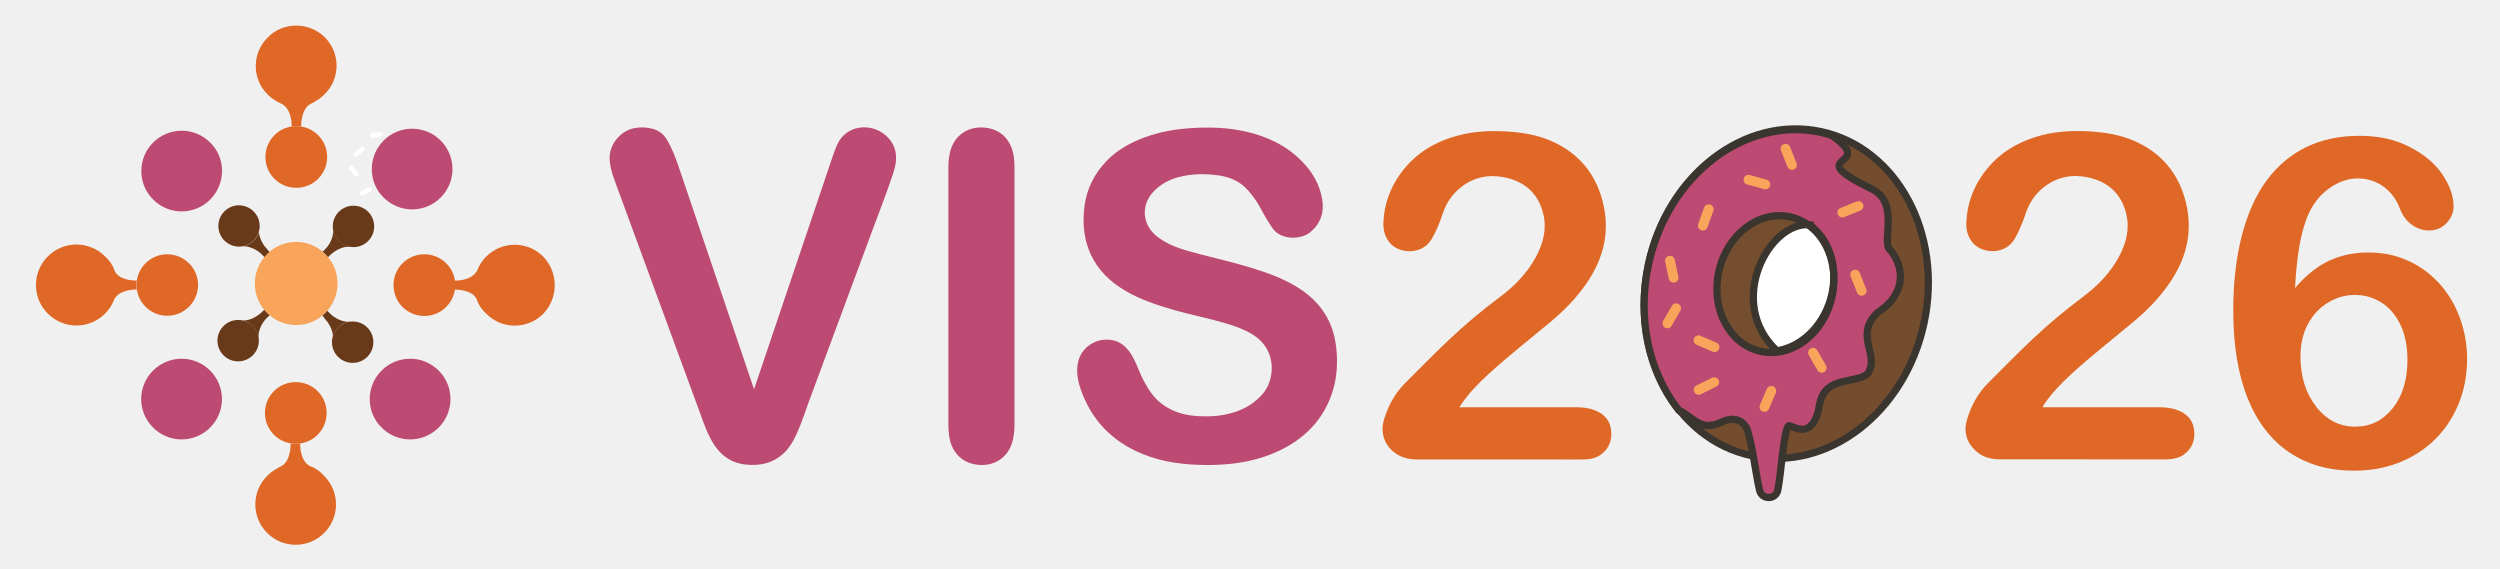
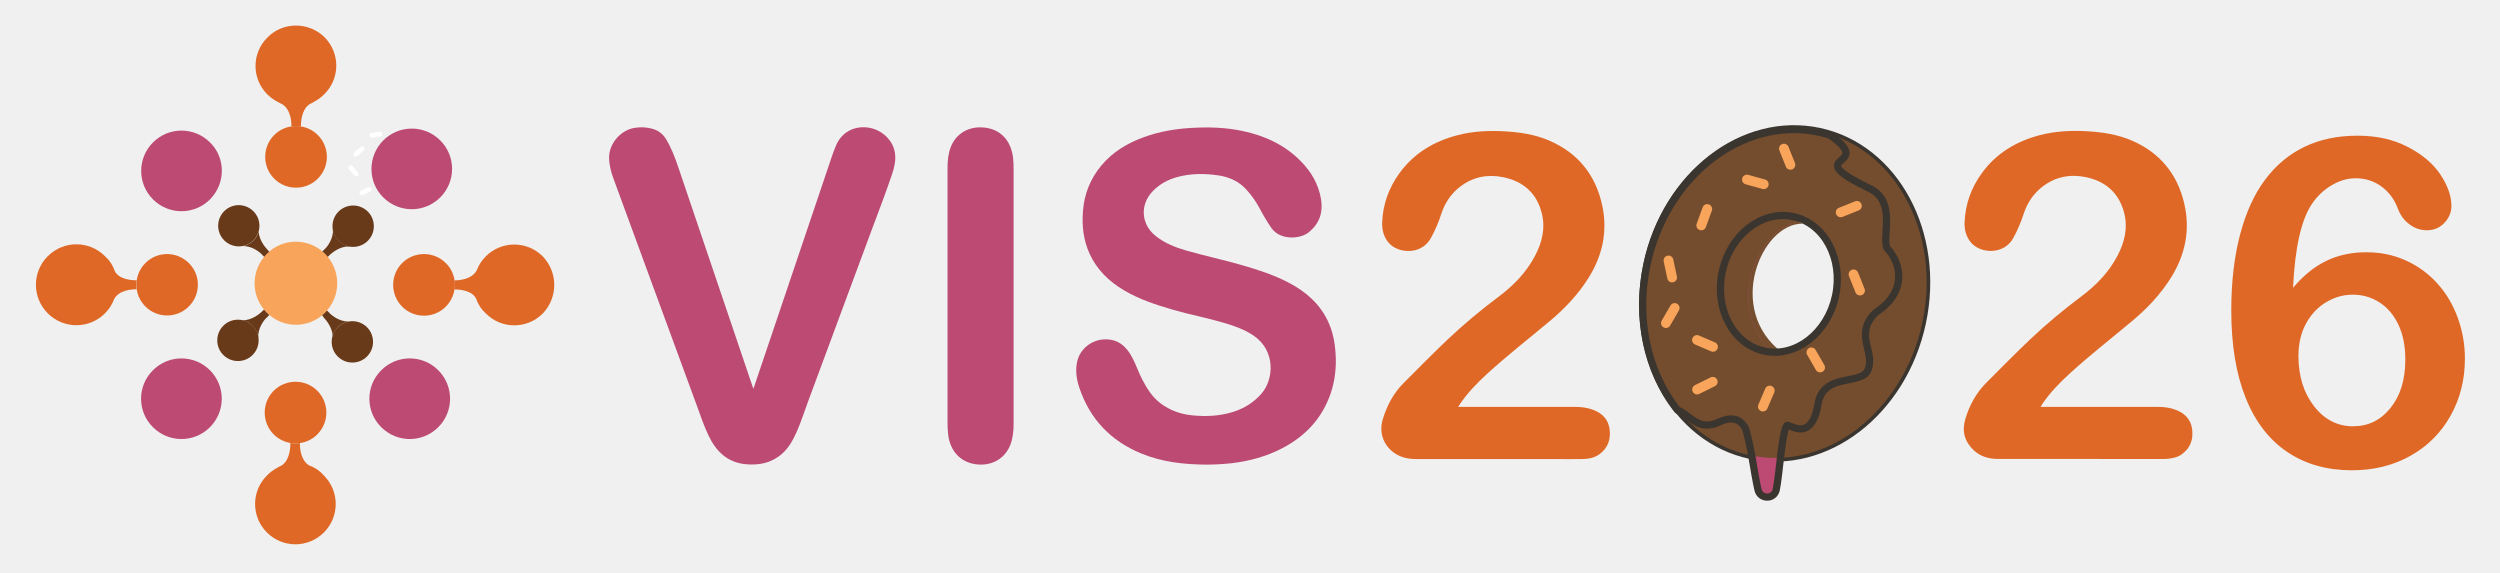
- <svg xmlns="http://www.w3.org/2000/svg" id="Layer_1" version="1.1" viewBox="0 0 497.56 113.18">
-   <defs>
-     <style>
-       .st0 {
-         fill: #bd4a72;
-       }
- 
-       .st1 {
-         fill: #744d2e;
-       }
- 
-       .st2 {
-         fill: #df6826;
-       }
- 
-       .st3 {
-         isolation: isolate;
-       }
- 
-       .st4 {
-         fill: #744e2e;
-       }
- 
-       .st5, .st6 {
-         fill: #fff;
-       }
- 
-       .st7 {
-         fill: #693a19;
-       }
- 
-       .st8 {
-         fill: #f8a45a;
-       }
- 
-       .st9 {
-         fill: #bc4a72;
-       }
- 
-       .st10, .st11 {
-         fill: none;
-       }
- 
-       .st10, .st11, .st6 {
-         stroke: #3b352f;
-       }
- 
-       .st10, .st6 {
-         stroke-miterlimit: 10;
-         stroke-width: 1.44px;
-       }
- 
-       .st11 {
-         stroke-miterlimit: 10;
-         stroke-width: 1.44px;
-       }
-     </style>
-   </defs>
-   <g id="Group_2">
-     <g id="Graphic_68">
-       <path class="st2" d="M27.21,55.83h-.15c-.89,0-3.43-.18-4.23-1.9-.36-1.11-1.02-2.1-1.9-2.88-3.14-3.16-8.23-3.18-11.39-.04s-3.18,8.23-.04,11.39,8.23,3.18,11.39.04c.8-.8,1.44-1.77,1.84-2.83.89-1.81,3.5-1.99,4.42-1.99h.05c-.08-.58-.08-1.19.01-1.79" />
-     </g>
-     <g id="Graphic_65">
-       <path class="st2" d="M61.64,92.75c-1.72-.99-1.9-3.43-1.9-4.33v-.16c-.64.09-1.28.09-1.9-.02v.26c0,.99-.27,3.69-2.15,4.42-.16.07-.31.16-.46.27-.77.4-1.46.91-2.06,1.53-3.14,3.14-3.14,8.21,0,11.35s8.21,3.14,11.35,0c3.14-3.14,3.14-8.21,0-11.35h0c-.76-.89-1.76-1.59-2.88-1.97" />
-     </g>
-     <g id="Graphic_62">
-       <path class="st2" d="M108.11,51.07c-3.12-3.14-8.19-3.14-11.33-.02-.8.8-1.42,1.75-1.82,2.81-.99,1.81-3.5,1.99-4.42,1.99h-.04c.09.6.09,1.2,0,1.81h.15c.89,0,3.43.18,4.23,1.9.36,1.11,1.02,2.1,1.9,2.88,3.1,3.14,8.16,3.16,11.3.05.02-.02.04-.04.05-.05,3.04-3.18,3.04-8.2-.02-11.37" />
-     </g>
-     <g id="Graphic_59">
-       <path class="st2" d="M53.27,7.47c-3.14,3.1-3.16,8.16-.05,11.3l.05.05c.89.89,1.9,1.44,2.88,1.9,1.72.99,1.9,3.43,1.9,4.33v.13c.64-.09,1.28-.09,1.9.02v-.24c0-.99.27-3.69,2.15-4.42.16-.07.31-.16.46-.27.77-.4,1.46-.91,2.06-1.53,3.14-3.1,3.16-8.16.05-11.3-.02-.02-.04-.04-.05-.05-3.16-3.08-8.29-3.08-11.35.08" />
-     </g>
-     <g id="Graphic_56">
-       <path class="st0" d="M41.83,39.72c-3.14,3.14-8.21,3.14-11.35,0-3.14-3.14-3.14-8.21,0-11.35,3.14-3.14,8.21-3.14,11.35,0h0c3.15,3.06,3.15,8.19,0,11.35" />
-     </g>
-     <g id="Graphic_53">
-       <path class="st0" d="M75.95,73.75c3.14-3.14,8.21-3.14,11.35,0s3.14,8.21,0,11.35-8.21,3.14-11.35,0h0c-3.14-3.1-3.16-8.16-.05-11.3.02-.01.03-.03.05-.05" />
-     </g>
-     <g id="Graphic_50">
-       <path class="st0" d="M76.35,27.97c3.14-3.14,8.21-3.14,11.35,0s3.14,8.21,0,11.35-8.21,3.14-11.35,0h0c-3.14-3.07-3.14-8.2,0-11.35" />
-     </g>
-     <g id="Graphic_47">
-       <path class="st0" d="M30.47,73.75c3.14-3.14,8.21-3.14,11.35,0s3.14,8.21,0,11.35-8.21,3.14-11.35,0h0c-3.14-3.1-3.16-8.16-.05-11.3.02-.01.04-.03.05-.05" />
-     </g>
-     <g id="Graphic_44">
-       <path class="st2" d="M37.61,61.05c-2.39,2.39-6.26,2.39-8.65,0s-2.39-6.26,0-8.65,6.26-2.39,8.65,0h0c2.41,2.34,2.41,6.26,0,8.65" />
-     </g>
-     <g id="Graphic_41">
-       <path class="st2" d="M63.31,35.59c-2.39,2.39-6.3,2.39-8.69,0s-2.39-6.3,0-8.69,6.3-2.39,8.69,0h0c2.39,2.39,2.41,6.26.02,8.67l-.02.02" />
-     </g>
-     <g id="Graphic_38">
-       <path class="st2" d="M88.8,61.09c-2.39,2.39-6.3,2.39-8.69,0s-2.39-6.3,0-8.69,6.3-2.39,8.69,0h0c2.41,2.34,2.41,6.26,0,8.69" />
-     </g>
-     <g id="Graphic_35">
-       <path class="st2" d="M63.21,86.53c-2.39,2.39-6.3,2.39-8.69,0s-2.39-6.3,0-8.69,6.3-2.39,8.69,0h0c2.39,2.39,2.41,6.26.02,8.67l-.02.02" />
-     </g>
-     <g id="Graphic_32">
-       <path class="st7" d="M53.27,49.72c-.57-.57-1.68-2.04-1.73-3.56-.44,1.46-1.64,2.55-3.14,2.85,1.75,0,3.28,1.13,3.8,1.72l.49.49c.16-.2.33-.38.51-.57.16-.16.35-.33.51-.47-.17-.13-.31-.28-.44-.46" />
-     </g>
-     <g id="Graphic_29">
-       <path class="st7" d="M66.32,45.65c.13,1.86-1.09,3.52-1.72,4.05l-.42.42c.18.16.36.31.55.49.18.18.36.38.53.6l.35-.35c.64-.64,2.43-1.99,4.14-1.72h.47c-1.97-.06-3.61-1.54-3.9-3.49" />
-     </g>
-     <g id="Graphic_26">
-       <path class="st7" d="M66.26,66.95c.44-1.51,1.68-2.65,3.23-2.92-1.82.09-3.45-1.19-3.98-1.81l-.4-.4c-.13.15-.26.29-.38.42-.18.18-.38.36-.58.53.11.18.24.36.38.53.56.58,1.71,2.09,1.73,3.65" />
-     </g>
-     <g id="Graphic_23">
-       <path class="st7" d="M53.18,62.26c-.2-.2-.4-.42-.58-.62l-.42.42c-.6.6-2.24,1.82-3.89,1.72,1.7.38,2.96,1.81,3.16,3.54-.15-1.86,1.09-3.56,1.72-4.09l.51-.51c-.17-.15-.34-.3-.5-.46" />
-     </g>
-     <g id="Graphic_20">
-       <path class="st7" d="M51.68,44.97c0,2.26-1.84,4.11-4.11,4.11s-4.11-1.84-4.11-4.11,1.84-4.11,4.11-4.11h0c2.27.03,4.11,1.85,4.11,4.11" />
-     </g>
-     <g id="Graphic_17">
-       <path class="st7" d="M74.47,45.06c0,2.28-1.84,4.12-4.12,4.12s-4.12-1.84-4.12-4.12,1.84-4.12,4.12-4.12,4.12,1.84,4.12,4.12h0" />
-     </g>
-     <g id="Graphic_14">
-       <path class="st7" d="M74.31,68.1c0,2.28-1.84,4.12-4.12,4.12s-4.12-1.84-4.12-4.12,1.84-4.12,4.12-4.12c2.28,0,4.12,1.83,4.12,4.12h0" />
-     </g>
-     <g id="Graphic_11">
-       <path class="st7" d="M51.52,67.8c0,2.28-1.84,4.12-4.12,4.12s-4.12-1.84-4.12-4.12,1.84-4.12,4.12-4.12h0c2.27,0,4.12,1.84,4.12,4.12h0" />
-     </g>
-     <g id="Graphic_8">
-       <path class="st8" d="M53.14,50.58c3.14-3.21,8.29-3.25,11.5-.11l.11.11c3.23,3.21,3.23,8.45.02,11.66l-.02.02c-3.14,3.21-8.29,3.25-11.5.11l-.11-.11c-3.23-3.16-3.23-8.45,0-11.68" />
-     </g>
-   </g>
-   <path class="st9" d="M240.21,92.55c-4.42-.03-8.76-.52-12.88-2.22-6.08-2.51-10.24-6.86-12.33-13.11-.58-1.75-.85-3.57-.37-5.41.6-2.35,2.81-4.06,5.22-4.2,2.8-.16,4.49,1.33,5.7,3.62.76,1.43,1.25,2.97,2,4.4.94,1.78,1.98,3.47,3.63,4.71,1.88,1.42,4.01,2.17,6.33,2.4,2.75.27,5.48.15,8.13-.69,2.18-.69,4.05-1.84,5.58-3.56,2.61-2.94,2.9-8.69-1.55-11.67-1.81-1.21-3.8-1.9-5.85-2.51-3.37-1-6.83-1.64-10.2-2.62-3.34-.97-6.65-2.05-9.67-3.83-2.98-1.75-5.4-4.07-6.87-7.24-1.26-2.73-1.59-5.63-1.35-8.61.26-3.39,1.47-6.39,3.63-9,2.27-2.75,5.22-4.5,8.53-5.7,3.06-1.11,6.22-1.65,9.46-1.83,3.44-.2,6.86-.1,10.24.63,4.4.94,8.35,2.76,11.54,6.01,2.08,2.11,3.51,4.57,4.01,7.52.45,2.61-.27,4.8-2.32,6.54-1.78,1.53-5.82,1.7-7.53-.73-.92-1.31-1.71-2.69-2.46-4.1-.68-1.28-1.53-2.44-2.5-3.53-1.52-1.7-3.45-2.56-5.67-2.89-2.76-.4-5.5-.39-8.2.35-1.85.51-3.49,1.41-4.83,2.8-2.57,2.66-2.36,6.53.51,8.87,1.8,1.47,3.93,2.31,6.14,2.95,3.69,1.07,7.46,1.85,11.16,2.93,3.21.93,6.39,1.95,9.37,3.53,3.29,1.74,6,4.08,7.65,7.48.99,2.04,1.43,4.21,1.58,6.46.19,2.77-.08,5.47-.98,8.09-1.69,4.92-4.98,8.45-9.55,10.85-3.21,1.69-6.64,2.62-10.23,3.04-1.67.17-3.36.28-5.07.27h0Z" />
-   <path class="st9" d="M150.08,77.46c.46-1.38.9-2.68,1.34-3.98,4.78-14.15,9.55-28.29,14.33-42.44.24-.7.5-1.39.79-2.07,1.07-2.53,3.44-3.89,6.21-3.58,2.75.31,5.1,2.42,5.51,5,.24,1.48-.09,2.91-.56,4.3-1.27,3.79-2.72,7.51-4.11,11.25-4.2,11.34-8.42,22.68-12.62,34.03-.75,2.01-1.39,4.07-2.26,6.03-.72,1.62-1.55,3.16-2.91,4.37-2.06,1.84-4.51,2.34-7.18,2.11-3.71-.33-5.97-2.55-7.49-5.74-.9-1.88-1.56-3.86-2.27-5.81-3.02-8.24-6.05-16.47-9.08-24.71-2.53-6.88-5.06-13.76-7.58-20.65-.48-1.33-.85-2.69-.87-4.12-.04-2.84,2.32-5.57,5.14-5.99,1.2-.18,2.38-.13,3.54.21,1.13.33,2.01.99,2.63,1.99,1.06,1.73,1.78,3.61,2.43,5.52,4.95,14.6,9.89,29.21,14.84,43.81.04.15.09.27.17.47h0Z" />
-   <path class="st2" d="M290.46,81.05h23.3c1.25,0,2.48.15,3.66.61,1.73.68,2.93,1.86,3.2,3.76.29,2.04-.29,3.8-2.01,5.06-1,.73-2.18.94-3.39.96-1.56.03-3.13.01-4.69.01h-28.37c-1.42,0-2.78-.24-4.02-.97-2.46-1.47-3.53-4.16-2.69-6.96.82-2.72,2.11-5.18,4.15-7.22,2.91-2.91,5.8-5.86,8.79-8.69,3.23-3.06,6.63-5.89,10.19-8.55,2.94-2.2,5.48-4.82,7.21-8.12,1.39-2.65,2.08-5.45,1.35-8.41-1-4.05-3.7-6.42-7.73-7.24-3.11-.63-6.03-.05-8.58,1.92-1.82,1.41-3.03,3.24-3.74,5.44-.54,1.68-1.23,3.29-2.1,4.84-1.89,3.35-6.49,3.02-8.32.92-1.05-1.21-1.4-2.63-1.34-4.16.15-3.6,1.34-6.87,3.46-9.78,2.91-3.99,6.91-6.35,11.63-7.56,3.1-.8,6.27-.93,9.46-.74,2.97.18,5.89.63,8.64,1.8,5.83,2.48,9.38,6.92,10.67,13.07,1.07,5.13.01,9.91-2.78,14.35-2.09,3.33-4.75,6.11-7.75,8.62-4.15,3.47-8.43,6.8-12.42,10.45-2.04,1.87-3.96,3.84-5.5,6.15-.07.11-.15.24-.28.44Z" />
-   <path class="st2" d="M406.5,81.05h23.26c1.27,0,2.52.14,3.71.61,1.73.68,2.92,1.87,3.19,3.76.29,2.05-.3,3.79-2.02,5.05-.93.68-2.03.86-3.14.95-.18.01-.37.01-.56.01-10.95,0-21.91,0-32.86-.01-1.81,0-3.51-.42-4.88-1.7-1.85-1.72-2.43-3.83-1.71-6.24.82-2.74,2.14-5.2,4.19-7.25,2.9-2.9,5.77-5.83,8.75-8.65,3.23-3.06,6.63-5.89,10.19-8.55,2.94-2.2,5.48-4.82,7.2-8.12,1.38-2.63,2.07-5.42,1.35-8.36-.99-4.05-3.68-6.44-7.7-7.27-3.12-.64-6.06-.07-8.63,1.92-1.82,1.41-3.03,3.25-3.74,5.44-.54,1.66-1.22,3.26-2.07,4.8-1.88,3.39-6.5,3.07-8.35.94-1.05-1.21-1.4-2.63-1.33-4.16.15-3.6,1.34-6.87,3.46-9.77,2.91-3.99,6.92-6.34,11.64-7.56,3.09-.79,6.23-.92,9.41-.74,3.02.18,5.99.64,8.78,1.84,5.6,2.41,9.09,6.67,10.46,12.54,1.24,5.29.21,10.24-2.68,14.84-2.09,3.33-4.75,6.11-7.75,8.62-4.15,3.47-8.43,6.8-12.42,10.45-2.02,1.85-3.93,3.82-5.47,6.11-.07.15-.15.29-.28.5h0Z" />
-   <path class="st9" d="M201.91,58.9v25.51c0,1.39-.13,2.75-.6,4.06-1.08,2.96-3.83,4.42-6.91,4.01-3.1-.41-5.12-2.64-5.52-5.86-.09-.74-.13-1.47-.13-2.21v-50.98c0-1.39.12-2.75.61-4.06,1.02-2.73,3.6-4.32,6.8-3.95,2.98.34,5.21,2.36,5.65,6.06.09.79.1,1.57.1,2.36v25.06h0Z" />
-   <g class="st3">
-     <g class="st3">
-       <path class="st2" d="M456.79,57.31c2.01-2.4,4.21-4.18,6.58-5.33,2.37-1.15,5.02-1.73,7.95-1.73s5.41.53,7.8,1.58c2.38,1.05,4.47,2.55,6.27,4.49,1.79,1.94,3.18,4.23,4.15,6.86.98,2.64,1.47,5.39,1.47,8.27,0,4.18-.96,7.97-2.87,11.38-1.91,3.41-4.58,6.06-8,7.98-3.42,1.91-7.29,2.87-11.62,2.87-4.98,0-9.27-1.21-12.89-3.64-3.61-2.43-6.38-6.02-8.29-10.77-1.91-4.75-2.87-10.57-2.87-17.44,0-5.6.58-10.6,1.73-15.02,1.16-4.41,2.81-8.07,4.98-10.98,2.16-2.9,4.78-5.09,7.86-6.58,3.08-1.48,6.59-2.22,10.53-2.22s7.13.74,10.02,2.22c2.89,1.48,5.07,3.32,6.53,5.51,1.47,2.19,2.2,4.3,2.2,6.31,0,1.21-.46,2.32-1.38,3.31-.92.99-2.09,1.49-3.51,1.49-1.24,0-2.4-.39-3.47-1.18s-1.85-1.87-2.36-3.27c-.68-1.78-1.76-3.21-3.24-4.29-1.48-1.08-3.2-1.62-5.15-1.62-1.57,0-3.13.45-4.69,1.36-1.55.9-2.87,2.13-3.93,3.67-2.16,3.14-3.44,8.74-3.82,16.79ZM468.79,84.91c2.99,0,5.46-1.22,7.42-3.67,1.96-2.44,2.93-5.65,2.93-9.62,0-2.7-.46-5.01-1.38-6.95-.92-1.94-2.18-3.42-3.78-4.44-1.6-1.02-3.36-1.53-5.29-1.53s-3.59.49-5.27,1.47c-1.67.98-3.02,2.39-4.04,4.24-1.02,1.85-1.53,4.02-1.53,6.51,0,4,1.04,7.33,3.11,10,2.07,2.67,4.68,4,7.82,4Z" />
-     </g>
-   </g>
-   <ellipse class="st1" cx="355.51" cy="58.45" rx="32.98" ry="28.04" transform="translate(224.01 393.87) rotate(-77.93)" />
-   <ellipse class="st11" cx="355.51" cy="58.45" rx="32.98" ry="28.04" transform="translate(224.01 393.87) rotate(-77.93)" />
-   <path class="st9" d="M328.08,52.72c-2.29,10.7.11,21.13,5.68,28.46l.37.47c1.43.66,2.5,1.74,3.73,2.42,1.23.67,2.61.94,4.67-.03,2.05-.97,3.37-.58,4.17.05s1.09,1.5,1.09,1.5c0,0,.18.64.41,1.6s.52,2.24.74,3.52.44,2.63.66,3.85.42,2.3.6,3.03c.12.48.38.84.71,1.08.33.24.73.35,1.13.35s.8-.13,1.12-.38.57-.61.67-1.1c.16-.76.31-1.88.46-3.14s.3-2.67.47-4.01c.16-1.34.34-2.63.54-3.64s.42-1.75.67-2.01c.11-.15,1.36.62,2.6.7,1.24.09,2.61-.84,3.32-3.64.37-1.45.21-4.34,3.99-5.6,1.97-.66,5.33-.74,6.09-2.24,1.89-3.71-2.94-7.33,1.75-11.77,6.03-3.92,5.08-9.36,2.51-12.39-1.95-1.47,2.04-9.41-3.73-12.21-14.66-7.13,1.58-4.03-8.02-10.7l-2.1-.55c-15.14-3.24-30.5,8.58-34.31,26.39" />
-   <path class="st4" d="M354.81,70.34c-1.42.34-2.84.26-4.32-.05-6.23-1.33-10-8.41-8.42-15.81s7.92-12.32,14.15-10.99c.94.2,1.82.53,2.63.97l.2.1c-8.23-.09-15.41,17.11-4.04,25.67l-.2.11h0Z" />
-   <path class="st6" d="M360.3,44.75c-8.18-.91-17.04,15.49-6.58,25.14l.59-.19c4.32-.96,8.25-4.6,9.89-9.74,1.79-5.58.37-11.3-3.19-14.49l-.71-.71h0Z" />
-   <rect class="st8" x="336.78" y="42.29" width="5.42" height="1.95" rx=".97" ry=".97" transform="translate(182.72 347.49) rotate(-70)" />
-   <rect class="st8" x="331.75" y="50.87" width="1.95" height="5.42" rx=".97" ry=".97" transform="translate(-3.87 70.35) rotate(-12)" />
-   <rect class="st8" x="365.57" y="40.68" width="5.42" height="1.95" rx=".97" ry=".97" transform="translate(10.9 139.87) rotate(-21.82)" />
-   <rect class="st8" x="349.13" y="78.42" width="5.42" height="1.95" rx=".97" ry=".97" transform="translate(140.37 371.58) rotate(-66.82)" />
-   <rect class="st8" x="336.92" y="75.85" width="5.42" height="1.95" rx=".97" ry=".97" transform="translate(1.11 158.43) rotate(-26.3)" />
-   <rect class="st8" x="330.01" y="61.89" width="5.42" height="1.95" rx=".97" ry=".97" transform="translate(111.92 319.57) rotate(-60)" />
-   <rect class="st8" x="360.72" y="68.99" width="1.95" height="5.42" rx=".97" ry=".97" transform="translate(12.61 190.45) rotate(-30)" />
-   <rect class="st8" x="355.03" y="28.51" width="1.95" height="5.42" rx=".97" ry=".97" transform="translate(13.9 134.56) rotate(-21.82)" />
-   <rect class="st8" x="348.69" y="33.52" width="1.95" height="5.42" rx=".97" ry=".97" transform="translate(221.31 363.5) rotate(-74.5)" />
-   <rect class="st8" x="338.66" y="65.7" width="1.95" height="5.42" rx=".97" ry=".97" transform="translate(143.06 353.7) rotate(-66.82)" />
-   <rect class="st8" x="368.89" y="53.55" width="1.95" height="5.42" rx=".97" ry=".97" transform="translate(5.59 141.51) rotate(-21.82)" />
-   <ellipse class="st11" cx="353.36" cy="56.54" rx="13.7" ry="11.54" transform="translate(224.17 390.27) rotate(-77.93)" />
-   <path class="st10" d="M328.08,52.72c-2.29,10.7.11,21.13,5.68,28.46l.37.47c1.43.66,2.5,1.74,3.73,2.42,1.23.67,2.61.94,4.67-.03,2.05-.97,3.37-.58,4.17.05s1.09,1.5,1.09,1.5c0,0,.18.64.41,1.6s.52,2.24.74,3.52.44,2.63.66,3.85.42,2.3.6,3.03c.12.48.38.84.71,1.08.33.24.73.35,1.13.35s.8-.13,1.12-.38.57-.61.67-1.1c.16-.76.31-1.88.46-3.14s.3-2.67.47-4.01c.16-1.34.34-2.63.54-3.64s.42-1.75.67-2.01c.11-.15,1.36.62,2.6.7,1.24.09,2.61-.84,3.32-3.64.37-1.45.21-4.34,3.99-5.6,1.97-.66,5.33-.74,6.09-2.24,1.89-3.71-2.94-7.33,1.75-11.77,6.03-3.92,5.08-9.36,2.51-12.39-1.95-1.47,2.04-9.41-3.73-12.21-14.66-7.13,1.58-4.03-8.02-10.7l-2.1-.55c-15.14-3.24-30.5,8.58-34.31,26.39" />
-   <path class="st5" d="M70.68,29.7h1.66c.25,0,.46.21.46.46h0c0,.26-.21.47-.47.47h-1.66c-.26,0-.46-.21-.46-.46h0c0-.25.21-.47.47-.47Z" transform="translate(-2.3 54.16) rotate(-40.88)" />
-   <rect class="st5" x="73.59" y="26.37" width="2.59" height=".93" rx=".46" ry=".46" transform="translate(-3.14 11.32) rotate(-8.47)" />
-   <path class="st5" d="M72,37.61h1.66c.26,0,.46.21.46.46h0c0,.26-.21.47-.46.47h-1.66c-.26,0-.47-.21-.47-.47h0c0-.25.21-.46.46-.46Z" transform="translate(-9.32 35.71) rotate(-25.95)" />
-   <rect class="st5" x="69.96" y="32.74" width=".93" height="2.59" rx=".46" ry=".46" transform="translate(-5.1 54.39) rotate(-40.88)" />
+ <svg xmlns="http://www.w3.org/2000/svg" width="498" height="114" viewBox="0 0 498 114" fill="none">
+   <path d="M27.21 55.83H27.06C26.17 55.83 23.63 55.65 22.83 53.93C22.47 52.82 21.81 51.83 20.93 51.05C17.79 47.89 12.7 47.87 9.54 51.01C6.38 54.15 6.36 59.24 9.5 62.4C12.64 65.56 17.73 65.58 20.89 62.44C21.69 61.64 22.33 60.67 22.73 59.61C23.62 57.8 26.23 57.62 27.15 57.62H27.2C27.12 57.04 27.12 56.43 27.21 55.83Z" fill="#DF6826" />
+   <path d="M61.64 92.75C59.92 91.76 59.74 89.32 59.74 88.42V88.26C59.1 88.35 58.46 88.35 57.84 88.24V88.5C57.84 89.49 57.57 92.19 55.69 92.92C55.53 92.99 55.38 93.08 55.23 93.19C54.46 93.59 53.77 94.1 53.17 94.72C50.03 97.86 50.03 102.93 53.17 106.07C56.31 109.21 61.38 109.21 64.52 106.07C67.66 102.93 67.66 97.86 64.52 94.72C63.76 93.83 62.76 93.13 61.64 92.75Z" fill="#DF6826" />
+   <path d="M108.11 51.07C104.99 47.93 99.92 47.93 96.78 51.05C95.98 51.85 95.36 52.8 94.96 53.86C93.97 55.67 91.46 55.85 90.54 55.85H90.5C90.59 56.45 90.59 57.05 90.5 57.66H90.65C91.54 57.66 94.08 57.84 94.88 59.56C95.24 60.67 95.9 61.66 96.78 62.44C99.88 65.58 104.94 65.6 108.08 62.49C108.1 62.47 108.12 62.45 108.13 62.44C111.17 59.26 111.17 54.24 108.11 51.07Z" fill="#DF6826" />
+   <path d="M53.27 7.47C50.13 10.57 50.11 15.63 53.22 18.77L53.27 18.82C54.16 19.71 55.17 20.26 56.15 20.72C57.87 21.71 58.05 24.15 58.05 25.05V25.18C58.69 25.09 59.33 25.09 59.95 25.2V24.96C59.95 23.97 60.22 21.27 62.1 20.54C62.26 20.47 62.41 20.38 62.56 20.27C63.33 19.87 64.02 19.36 64.62 18.74C67.76 15.64 67.78 10.58 64.67 7.44C64.65 7.42 64.63 7.4 64.62 7.39C61.46 4.31 56.33 4.31 53.27 7.47Z" fill="#DF6826" />
+   <path d="M41.83 39.72C38.69 42.86 33.62 42.86 30.48 39.72C27.34 36.58 27.34 31.51 30.48 28.37C33.62 25.23 38.69 25.23 41.83 28.37C44.98 31.43 44.98 36.56 41.83 39.72Z" fill="#BD4A72" />
+   <path d="M75.95 73.75C79.09 70.61 84.16 70.61 87.3 73.75C90.44 76.89 90.44 81.96 87.3 85.1C84.16 88.24 79.09 88.24 75.95 85.1C72.81 82 72.79 76.94 75.9 73.8C75.92 73.79 75.93 73.77 75.95 73.75Z" fill="#BD4A72" />
+   <path d="M76.35 27.97C79.49 24.83 84.56 24.83 87.7 27.97C90.84 31.11 90.84 36.18 87.7 39.32C84.56 42.46 79.49 42.46 76.35 39.32C73.21 36.25 73.21 31.12 76.35 27.97Z" fill="#BD4A72" />
+   <path d="M30.47 73.75C33.61 70.61 38.68 70.61 41.82 73.75C44.96 76.89 44.96 81.96 41.82 85.1C38.68 88.24 33.61 88.24 30.47 85.1C27.33 82 27.31 76.94 30.42 73.8C30.44 73.79 30.46 73.77 30.47 73.75Z" fill="#BD4A72" />
+   <path d="M37.61 61.05C35.22 63.44 31.35 63.44 28.96 61.05C26.57 58.66 26.57 54.79 28.96 52.4C31.35 50.01 35.22 50.01 37.61 52.4C40.02 54.74 40.02 58.66 37.61 61.05Z" fill="#DF6826" />
+   <path d="M63.31 35.59C60.92 37.98 57.01 37.98 54.62 35.59C52.23 33.2 52.23 29.29 54.62 26.9C57.01 24.51 60.92 24.51 63.31 26.9C65.7 29.29 65.72 33.16 63.33 35.57L63.31 35.59Z" fill="#DF6826" />
+   <path d="M88.8 61.09C86.41 63.48 82.5 63.48 80.11 61.09C77.72 58.7 77.72 54.79 80.11 52.4C82.5 50.01 86.41 50.01 88.8 52.4C91.21 54.74 91.21 58.66 88.8 61.09Z" fill="#DF6826" />
+   <path d="M63.21 86.53C60.82 88.92 56.91 88.92 54.52 86.53C52.13 84.14 52.13 80.23 54.52 77.84C56.91 75.45 60.82 75.45 63.21 77.84C65.6 80.23 65.62 84.1 63.23 86.51L63.21 86.53Z" fill="#DF6826" />
+   <path d="M53.27 49.72C52.7 49.15 51.59 47.68 51.54 46.16C51.1 47.62 49.9 48.71 48.4 49.01C50.15 49.01 51.68 50.14 52.2 50.73L52.69 51.22C52.85 51.02 53.02 50.84 53.2 50.65C53.36 50.49 53.55 50.32 53.71 50.18C53.54 50.05 53.4 49.9 53.27 49.72Z" fill="#693A19" />
+   <path d="M66.32 45.65C66.45 47.51 65.23 49.17 64.6 49.7L64.18 50.12C64.36 50.28 64.54 50.43 64.73 50.61C64.91 50.79 65.09 50.99 65.26 51.21L65.61 50.86C66.25 50.22 68.04 48.87 69.75 49.14H70.22C68.25 49.08 66.61 47.6 66.32 45.65Z" fill="#693A19" />
+   <path d="M66.26 66.95C66.7 65.44 67.94 64.3 69.49 64.03C67.67 64.12 66.04 62.84 65.51 62.22L65.11 61.82C64.98 61.97 64.85 62.11 64.73 62.24C64.55 62.42 64.35 62.6 64.15 62.77C64.26 62.95 64.39 63.13 64.53 63.3C65.09 63.88 66.24 65.39 66.26 66.95Z" fill="#693A19" />
+   <path d="M53.18 62.26C52.98 62.06 52.78 61.84 52.6 61.64L52.18 62.06C51.58 62.66 49.94 63.88 48.29 63.78C49.99 64.16 51.25 65.59 51.45 67.32C51.3 65.46 52.54 63.76 53.17 63.23L53.68 62.72C53.51 62.57 53.34 62.42 53.18 62.26Z" fill="#693A19" />
+   <path d="M51.68 44.97C51.68 47.23 49.84 49.08 47.57 49.08C45.3 49.08 43.46 47.24 43.46 44.97C43.46 42.7 45.3 40.86 47.57 40.86C49.84 40.89 51.68 42.71 51.68 44.97Z" fill="#693A19" />
+   <path d="M74.47 45.06C74.47 47.34 72.63 49.18 70.35 49.18C68.07 49.18 66.23 47.34 66.23 45.06C66.23 42.78 68.07 40.94 70.35 40.94C72.63 40.94 74.47 42.78 74.47 45.06Z" fill="#693A19" />
+   <path d="M74.31 68.1C74.31 70.38 72.47 72.22 70.19 72.22C67.91 72.22 66.07 70.38 66.07 68.1C66.07 65.82 67.91 63.98 70.19 63.98C72.47 63.98 74.31 65.81 74.31 68.1Z" fill="#693A19" />
+   <path d="M51.52 67.8C51.52 70.08 49.68 71.92 47.4 71.92C45.12 71.92 43.28 70.08 43.28 67.8C43.28 65.52 45.12 63.68 47.4 63.68C49.67 63.68 51.52 65.52 51.52 67.8Z" fill="#693A19" />
+   <path d="M53.14 50.58C56.28 47.37 61.43 47.33 64.64 50.47L64.75 50.58C67.98 53.79 67.98 59.03 64.77 62.24L64.75 62.26C61.61 65.47 56.46 65.51 53.25 62.37L53.14 62.26C49.91 59.1 49.91 53.81 53.14 50.58Z" fill="#F8A45A" />
+   <path d="M240.21 92.55C235.79 92.52 231.45 92.03 227.33 90.33C221.25 87.82 217.09 83.47 215 77.22C214.42 75.47 214.15 73.65 214.63 71.81C215.23 69.46 217.44 67.75 219.85 67.61C222.65 67.45 224.34 68.94 225.55 71.23C226.31 72.66 226.8 74.2 227.55 75.63C228.49 77.41 229.53 79.1 231.18 80.34C233.06 81.76 235.19 82.51 237.51 82.74C240.26 83.01 242.99 82.89 245.64 82.05C247.82 81.36 249.69 80.21 251.22 78.49C253.83 75.55 254.12 69.8 249.67 66.82C247.86 65.61 245.87 64.92 243.82 64.31C240.45 63.31 236.99 62.67 233.62 61.69C230.28 60.72 226.97 59.64 223.95 57.86C220.97 56.11 218.55 53.79 217.08 50.62C215.82 47.89 215.49 44.99 215.73 42.01C215.99 38.62 217.2 35.62 219.36 33.01C221.63 30.26 224.58 28.51 227.89 27.31C230.95 26.2 234.11 25.66 237.35 25.48C240.79 25.28 244.21 25.38 247.59 26.11C251.99 27.05 255.94 28.87 259.13 32.12C261.21 34.23 262.64 36.69 263.14 39.64C263.59 42.25 262.87 44.44 260.82 46.18C259.04 47.71 255 47.88 253.29 45.45C252.37 44.14 251.58 42.76 250.83 41.35C250.15 40.07 249.3 38.91 248.33 37.82C246.81 36.12 244.88 35.26 242.66 34.93C239.9 34.53 237.16 34.54 234.46 35.28C232.61 35.79 230.97 36.69 229.63 38.08C227.06 40.74 227.27 44.61 230.14 46.95C231.94 48.42 234.07 49.26 236.28 49.9C239.97 50.97 243.74 51.75 247.44 52.83C250.65 53.76 253.83 54.78 256.81 56.36C260.1 58.1 262.81 60.44 264.46 63.84C265.45 65.88 265.89 68.05 266.04 70.3C266.23 73.07 265.96 75.77 265.06 78.39C263.37 83.31 260.08 86.84 255.51 89.24C252.3 90.93 248.87 91.86 245.28 92.28C243.61 92.45 241.92 92.56 240.21 92.55Z" fill="#BC4A72" />
+   <path d="M150.08 77.46C150.54 76.08 150.98 74.78 151.42 73.48C156.2 59.33 160.97 45.19 165.75 31.04C165.99 30.34 166.25 29.65 166.54 28.97C167.61 26.44 169.98 25.08 172.75 25.39C175.5 25.7 177.85 27.81 178.26 30.39C178.5 31.87 178.17 33.3 177.7 34.69C176.43 38.48 174.98 42.2 173.59 45.94C169.39 57.28 165.17 68.62 160.97 79.97C160.22 81.98 159.58 84.04 158.71 86C157.99 87.62 157.16 89.16 155.8 90.37C153.74 92.21 151.29 92.71 148.62 92.48C144.91 92.15 142.65 89.93 141.13 86.74C140.23 84.86 139.57 82.88 138.86 80.93C135.84 72.69 132.81 64.46 129.78 56.22C127.25 49.34 124.72 42.46 122.2 35.57C121.72 34.24 121.35 32.88 121.33 31.45C121.29 28.61 123.65 25.88 126.47 25.46C127.67 25.28 128.85 25.33 130.01 25.67C131.14 26 132.02 26.66 132.64 27.66C133.7 29.39 134.42 31.27 135.07 33.18C140.02 47.78 144.96 62.39 149.91 76.99C149.95 77.14 150 77.26 150.08 77.46Z" fill="#BC4A72" />
+   <path d="M290.46 81.05H313.76C315.01 81.05 316.24 81.2 317.42 81.66C319.15 82.34 320.35 83.52 320.62 85.42C320.91 87.46 320.33 89.22 318.61 90.48C317.61 91.21 316.43 91.42 315.22 91.44C313.66 91.47 312.09 91.45 310.53 91.45H282.16C280.74 91.45 279.38 91.21 278.14 90.48C275.68 89.01 274.61 86.32 275.45 83.52C276.27 80.8 277.56 78.34 279.6 76.3C282.51 73.39 285.4 70.44 288.39 67.61C291.62 64.55 295.02 61.72 298.58 59.06C301.52 56.86 304.06 54.24 305.79 50.94C307.18 48.29 307.87 45.49 307.14 42.53C306.14 38.48 303.44 36.11 299.41 35.29C296.3 34.66 293.38 35.24 290.83 37.21C289.01 38.62 287.8 40.45 287.09 42.65C286.55 44.33 285.86 45.94 284.99 47.49C283.1 50.84 278.5 50.51 276.67 48.41C275.62 47.2 275.27 45.78 275.33 44.25C275.48 40.65 276.67 37.38 278.79 34.47C281.7 30.48 285.7 28.12 290.42 26.91C293.52 26.11 296.69 25.98 299.88 26.17C302.85 26.35 305.77 26.8 308.52 27.97C314.35 30.45 317.9 34.89 319.19 41.04C320.26 46.17 319.2 50.95 316.41 55.39C314.32 58.72 311.66 61.5 308.66 64.01C304.51 67.48 300.23 70.81 296.24 74.46C294.2 76.33 292.28 78.3 290.74 80.61C290.67 80.72 290.59 80.85 290.46 81.05Z" fill="#DF6826" />
+   <path d="M406.5 81.05H429.76C431.03 81.05 432.28 81.19 433.47 81.66C435.2 82.34 436.39 83.53 436.66 85.42C436.95 87.47 436.36 89.21 434.64 90.47C433.71 91.15 432.61 91.33 431.5 91.42C431.32 91.43 431.13 91.43 430.94 91.43C419.99 91.43 409.03 91.43 398.08 91.42C396.27 91.42 394.57 91 393.2 89.72C391.35 88 390.77 85.89 391.49 83.48C392.31 80.74 393.63 78.28 395.68 76.23C398.58 73.33 401.45 70.4 404.43 67.58C407.66 64.52 411.06 61.69 414.62 59.03C417.56 56.83 420.1 54.21 421.82 50.91C423.2 48.28 423.89 45.49 423.17 42.55C422.18 38.5 419.49 36.11 415.47 35.28C412.35 34.64 409.41 35.21 406.84 37.2C405.02 38.61 403.81 40.45 403.1 42.64C402.56 44.3 401.88 45.9 401.03 47.44C399.15 50.83 394.53 50.51 392.68 48.38C391.63 47.17 391.28 45.75 391.35 44.22C391.5 40.62 392.69 37.35 394.81 34.45C397.72 30.46 401.73 28.11 406.45 26.89C409.54 26.1 412.68 25.97 415.86 26.15C418.88 26.33 421.85 26.79 424.64 27.99C430.24 30.4 433.73 34.66 435.1 40.53C436.34 45.82 435.31 50.77 432.42 55.37C430.33 58.7 427.67 61.48 424.67 63.99C420.52 67.46 416.24 70.79 412.25 74.44C410.23 76.29 408.32 78.26 406.78 80.55C406.71 80.7 406.63 80.84 406.5 81.05Z" fill="#DF6826" />
+   <path d="M201.91 58.9V84.41C201.91 85.8 201.78 87.16 201.31 88.47C200.23 91.43 197.48 92.89 194.4 92.48C191.3 92.07 189.28 89.84 188.88 86.62C188.79 85.88 188.75 85.15 188.75 84.41V33.43C188.75 32.04 188.87 30.68 189.36 29.37C190.38 26.64 192.96 25.05 196.16 25.42C199.14 25.76 201.37 27.78 201.81 31.48C201.9 32.27 201.91 33.05 201.91 33.84V58.9Z" fill="#BC4A72" />
+   <path d="M456.79 57.31C458.8 54.91 461 53.13 463.37 51.98C465.74 50.83 468.39 50.25 471.32 50.25C474.25 50.25 476.73 50.78 479.12 51.83C481.5 52.88 483.59 54.38 485.39 56.32C487.18 58.26 488.57 60.55 489.54 63.18C490.52 65.82 491.01 68.57 491.01 71.45C491.01 75.63 490.05 79.42 488.14 82.83C486.23 86.24 483.56 88.89 480.14 90.81C476.72 92.72 472.85 93.68 468.52 93.68C463.54 93.68 459.25 92.47 455.63 90.04C452.02 87.61 449.25 84.02 447.34 79.27C445.43 74.52 444.47 68.7 444.47 61.83C444.47 56.23 445.05 51.23 446.2 46.81C447.36 42.4 449.01 38.74 451.18 35.83C453.34 32.93 455.96 30.74 459.04 29.25C462.12 27.77 465.63 27.03 469.57 27.03C473.51 27.03 476.7 27.77 479.59 29.25C482.48 30.73 484.66 32.57 486.12 34.76C487.59 36.95 488.32 39.06 488.32 41.07C488.32 42.28 487.86 43.39 486.94 44.38C486.02 45.37 484.85 45.87 483.43 45.87C482.19 45.87 481.03 45.48 479.96 44.69C478.89 43.9 478.11 42.82 477.6 41.42C476.92 39.64 475.84 38.21 474.36 37.13C472.88 36.05 471.16 35.51 469.21 35.51C467.64 35.51 466.08 35.96 464.52 36.87C462.97 37.77 461.65 39 460.59 40.54C458.43 43.68 457.15 49.28 456.77 57.33L456.79 57.31ZM468.79 84.91C471.78 84.91 474.25 83.69 476.21 81.24C478.17 78.8 479.14 75.59 479.14 71.62C479.14 68.92 478.68 66.61 477.76 64.67C476.84 62.73 475.58 61.25 473.98 60.23C472.38 59.21 470.62 58.7 468.69 58.7C466.76 58.7 465.1 59.19 463.42 60.17C461.75 61.15 460.4 62.56 459.38 64.41C458.36 66.26 457.85 68.43 457.85 70.92C457.85 74.92 458.89 78.25 460.96 80.92C463.03 83.59 465.64 84.92 468.78 84.92L468.79 84.91Z" fill="#DF6826" />
+   <path d="M382.927 64.305C386.736 46.493 377.547 29.429 362.404 26.191C347.26 22.952 331.896 34.767 328.087 52.578C324.279 70.39 333.467 87.454 348.611 90.692C363.755 93.931 379.119 82.117 382.927 64.305Z" stroke="#3B352F" stroke-width="1.44" stroke-miterlimit="10" />
+   <path d="M354.81 70.34C353.39 70.68 351.97 70.6 350.49 70.29C344.26 68.96 340.49 61.88 342.07 54.48C343.65 47.08 349.99 42.16 356.22 43.49C357.16 43.69 358.04 44.02 358.85 44.46L359.05 44.56C350.82 44.47 343.64 61.67 355.01 70.23L354.81 70.34Z" fill="#744E2E" />
+   <path d="M328.07 52.73C331.88 34.92 347.24 23.099 362.38 26.339L364.48 26.89C374.08 33.56 357.841 30.459 372.5 37.589C378.27 40.389 374.28 48.33 376.23 49.8C378.8 52.83 379.749 58.27 373.72 62.19C369.03 66.63 373.86 70.249 371.97 73.959C371.21 75.459 367.85 75.54 365.88 76.2C362.1 77.46 362.26 80.35 361.89 81.8C361.18 84.6 359.81 85.53 358.57 85.44C357.33 85.36 356.08 84.59 355.97 84.74C355.72 85 355.5 85.74 355.3 86.749C355.1 87.759 354.92 89.05 354.76 90.39C354.59 91.73 354.44 93.14 354.29 94.4C354.14 95.66 353.99 96.779 353.83 97.54C353.73 98.029 353.48 98.39 353.16 98.64C352.84 98.89 352.44 99.02 352.04 99.02C351.64 99.02 351.24 98.909 350.91 98.669C350.58 98.429 350.32 98.069 350.2 97.589C350.02 96.859 349.82 95.78 349.6 94.56C349.38 93.34 349.16 91.989 348.94 90.709C348.72 89.43 348.43 88.15 348.2 87.19C347.97 86.23 347.79 85.589 347.79 85.589C347.783 85.568 347.49 84.711 346.7 84.089C345.9 83.459 344.58 83.07 342.53 84.04C340.47 85.009 339.09 84.74 337.86 84.07C336.63 83.39 335.56 82.31 334.13 81.65L333.76 81.18C328.364 74.079 325.943 64.069 327.879 53.722L328.07 52.73ZM360.38 44.034C358.076 43.777 355.797 44.745 353.881 46.39C351.961 48.038 350.347 50.412 349.345 53.109C347.338 58.508 347.74 65.351 353.231 70.418L353.541 70.704L353.94 70.575L354.509 70.392C359.092 69.355 363.183 65.515 364.886 60.179C366.743 54.389 365.302 48.373 361.519 44.959L361.021 44.461V44.105L360.38 44.034Z" fill="#BC4A72" />
+   <path d="M328.088 52.578C331.896 34.767 347.26 22.952 362.404 26.19C377.548 29.429 386.736 46.493 382.927 64.305C379.119 82.116 363.755 93.931 348.611 90.692C333.467 87.454 324.279 70.39 328.088 52.578ZM360.38 44.034C358.076 43.778 355.796 44.746 353.881 46.391C351.96 48.039 350.347 50.412 349.344 53.109C347.338 58.509 347.739 65.352 353.231 70.419L353.541 70.704L353.94 70.575L354.509 70.393C359.092 69.356 363.183 65.516 364.885 60.18C366.743 54.389 365.302 48.374 361.518 44.96L361.02 44.462V44.105L360.38 44.034Z" fill="#744D2E" />
+   <path d="M339.167 41.303L337.977 44.573C337.794 45.076 338.053 45.633 338.557 45.816L338.566 45.82C339.069 46.003 339.626 45.743 339.809 45.24L340.999 41.97C341.183 41.466 340.923 40.91 340.42 40.726L340.41 40.723C339.907 40.54 339.35 40.799 339.167 41.303Z" fill="#F8A45A" />
+   <path d="M332.166 50.93L332.156 50.932C331.632 51.044 331.297 51.559 331.409 52.083L332.132 55.486C332.244 56.011 332.759 56.345 333.283 56.234L333.293 56.232C333.817 56.12 334.151 55.605 334.04 55.081L333.316 51.677C333.205 51.153 332.69 50.819 332.166 50.93Z" fill="#F8A45A" />
+   <path d="M369.531 40.102L366.3 41.396C365.803 41.595 365.561 42.16 365.76 42.657L365.764 42.666C365.963 43.163 366.528 43.405 367.025 43.206L370.256 41.913C370.753 41.714 370.995 41.149 370.796 40.652L370.792 40.642C370.593 40.145 370.028 39.903 369.531 40.102Z" fill="#F8A45A" />
+   <path d="M351.636 77.411L350.266 80.61C350.055 81.103 350.284 81.673 350.776 81.884L350.785 81.888C351.278 82.099 351.848 81.87 352.059 81.378L353.428 78.179C353.639 77.686 353.411 77.116 352.919 76.905L352.909 76.901C352.417 76.691 351.847 76.919 351.636 77.411Z" fill="#F8A45A" />
+   <path d="M340.751 75.177L337.631 76.719C337.151 76.957 336.954 77.538 337.191 78.019L337.195 78.028C337.433 78.508 338.015 78.705 338.495 78.467L341.615 76.925C342.095 76.688 342.292 76.106 342.054 75.626L342.05 75.617C341.813 75.137 341.231 74.94 340.751 75.177Z" fill="#F8A45A" />
+   <path d="M332.748 60.864L331.008 63.878C330.741 64.342 330.9 64.935 331.363 65.203L331.372 65.208C331.836 65.476 332.429 65.317 332.697 64.853L334.437 61.839C334.705 61.375 334.546 60.782 334.082 60.514L334.073 60.509C333.61 60.241 333.016 60.4 332.748 60.864Z" fill="#F8A45A" />
+   <path d="M360.346 69.347L360.338 69.352C359.874 69.62 359.715 70.213 359.983 70.677L361.723 73.691C361.99 74.155 362.584 74.314 363.048 74.046L363.056 74.041C363.52 73.773 363.679 73.18 363.411 72.716L361.671 69.702C361.403 69.238 360.81 69.079 360.346 69.347Z" fill="#F8A45A" />
+   <path d="M355.001 28.701L354.992 28.705C354.494 28.904 354.253 29.469 354.452 29.966L355.745 33.197C355.944 33.694 356.509 33.936 357.006 33.737L357.016 33.733C357.513 33.534 357.755 32.969 357.556 32.472L356.262 29.241C356.063 28.744 355.498 28.502 355.001 28.701Z" fill="#F8A45A" />
+   <path d="M347.056 35.505L347.053 35.515C346.91 36.031 347.213 36.566 347.729 36.709L351.082 37.639C351.599 37.782 352.133 37.48 352.276 36.963L352.279 36.954C352.422 36.438 352.12 35.903 351.603 35.76L348.25 34.83C347.734 34.687 347.199 34.989 347.056 35.505Z" fill="#F8A45A" />
+   <path d="M337.146 67.339L337.142 67.348C336.931 67.841 337.159 68.411 337.652 68.622L340.851 69.991C341.343 70.202 341.913 69.974 342.124 69.481L342.128 69.472C342.339 68.98 342.111 68.41 341.618 68.199L338.419 66.829C337.927 66.618 337.357 66.846 337.146 67.339Z" fill="#F8A45A" />
+   <path d="M368.865 53.746L368.856 53.749C368.358 53.949 368.117 54.513 368.316 55.01L369.609 58.241C369.808 58.738 370.373 58.98 370.87 58.781L370.88 58.777C371.377 58.578 371.619 58.014 371.42 57.516L370.126 54.286C369.927 53.788 369.362 53.547 368.865 53.746Z" fill="#F8A45A" />
+   <path d="M365.635 58.958C367.217 51.559 363.447 44.48 357.215 43.148C350.982 41.815 344.647 46.733 343.065 54.132C341.483 61.531 345.253 68.609 351.485 69.942C357.718 71.275 364.053 66.357 365.635 58.958Z" stroke="#3B352F" stroke-width="1.44" stroke-miterlimit="10" />
+   <path d="M328.08 52.72C325.79 63.42 328.19 73.85 333.76 81.18L334.13 81.65C335.56 82.31 336.63 83.39 337.86 84.07C339.09 84.74 340.47 85.01 342.53 84.04C344.58 83.07 345.9 83.46 346.7 84.09C347.5 84.72 347.79 85.59 347.79 85.59C347.79 85.59 347.97 86.23 348.2 87.19C348.43 88.15 348.72 89.43 348.94 90.71C349.16 91.99 349.38 93.34 349.6 94.56C349.82 95.78 350.02 96.86 350.2 97.59C350.32 98.07 350.58 98.43 350.91 98.67C351.24 98.91 351.64 99.02 352.04 99.02C352.44 99.02 352.84 98.89 353.16 98.64C353.48 98.39 353.73 98.03 353.83 97.54C353.99 96.78 354.14 95.66 354.29 94.4C354.44 93.14 354.59 91.73 354.76 90.39C354.92 89.05 355.1 87.76 355.3 86.75C355.5 85.74 355.72 85 355.97 84.74C356.08 84.59 357.33 85.36 358.57 85.44C359.81 85.53 361.18 84.6 361.89 81.8C362.26 80.35 362.1 77.46 365.88 76.2C367.85 75.54 371.21 75.46 371.97 73.96C373.86 70.25 369.03 66.63 373.72 62.19C379.75 58.27 378.8 52.83 376.23 49.8C374.28 48.33 378.27 40.39 372.5 37.59C357.84 30.46 374.08 33.56 364.48 26.89L362.38 26.34C347.24 23.1 331.88 34.92 328.07 52.73" stroke="#3B352F" stroke-width="1.44" stroke-miterlimit="10" />
+   <path d="M70.578 30.357L71.833 29.271C72.022 29.107 72.318 29.129 72.482 29.318C72.652 29.514 72.631 29.811 72.434 29.981L71.179 31.067C70.982 31.237 70.694 31.209 70.53 31.02C70.366 30.831 70.381 30.528 70.578 30.357Z" fill="white" />
+   <path d="M75.638 26.249L73.987 26.495C73.735 26.533 73.562 26.767 73.599 27.018L73.601 27.028C73.638 27.279 73.872 27.453 74.124 27.415L75.775 27.169C76.026 27.132 76.2 26.898 76.162 26.646L76.161 26.637C76.124 26.385 75.889 26.212 75.638 26.249Z" fill="white" />
+   <path d="M71.878 38.022L73.371 37.295C73.605 37.182 73.877 37.283 73.986 37.508C74.1 37.742 74.003 38.022 73.778 38.132L72.285 38.858C72.052 38.972 71.771 38.875 71.657 38.641C71.548 38.416 71.645 38.136 71.869 38.026L71.878 38.022Z" fill="white" />
+   <path d="M69.579 33.049L69.571 33.056C69.379 33.222 69.358 33.513 69.524 33.705L70.617 34.967C70.783 35.16 71.074 35.18 71.266 35.014L71.274 35.008C71.466 34.841 71.487 34.551 71.32 34.359L70.227 33.096C70.061 32.904 69.771 32.883 69.579 33.049Z" fill="white" />
</svg>
